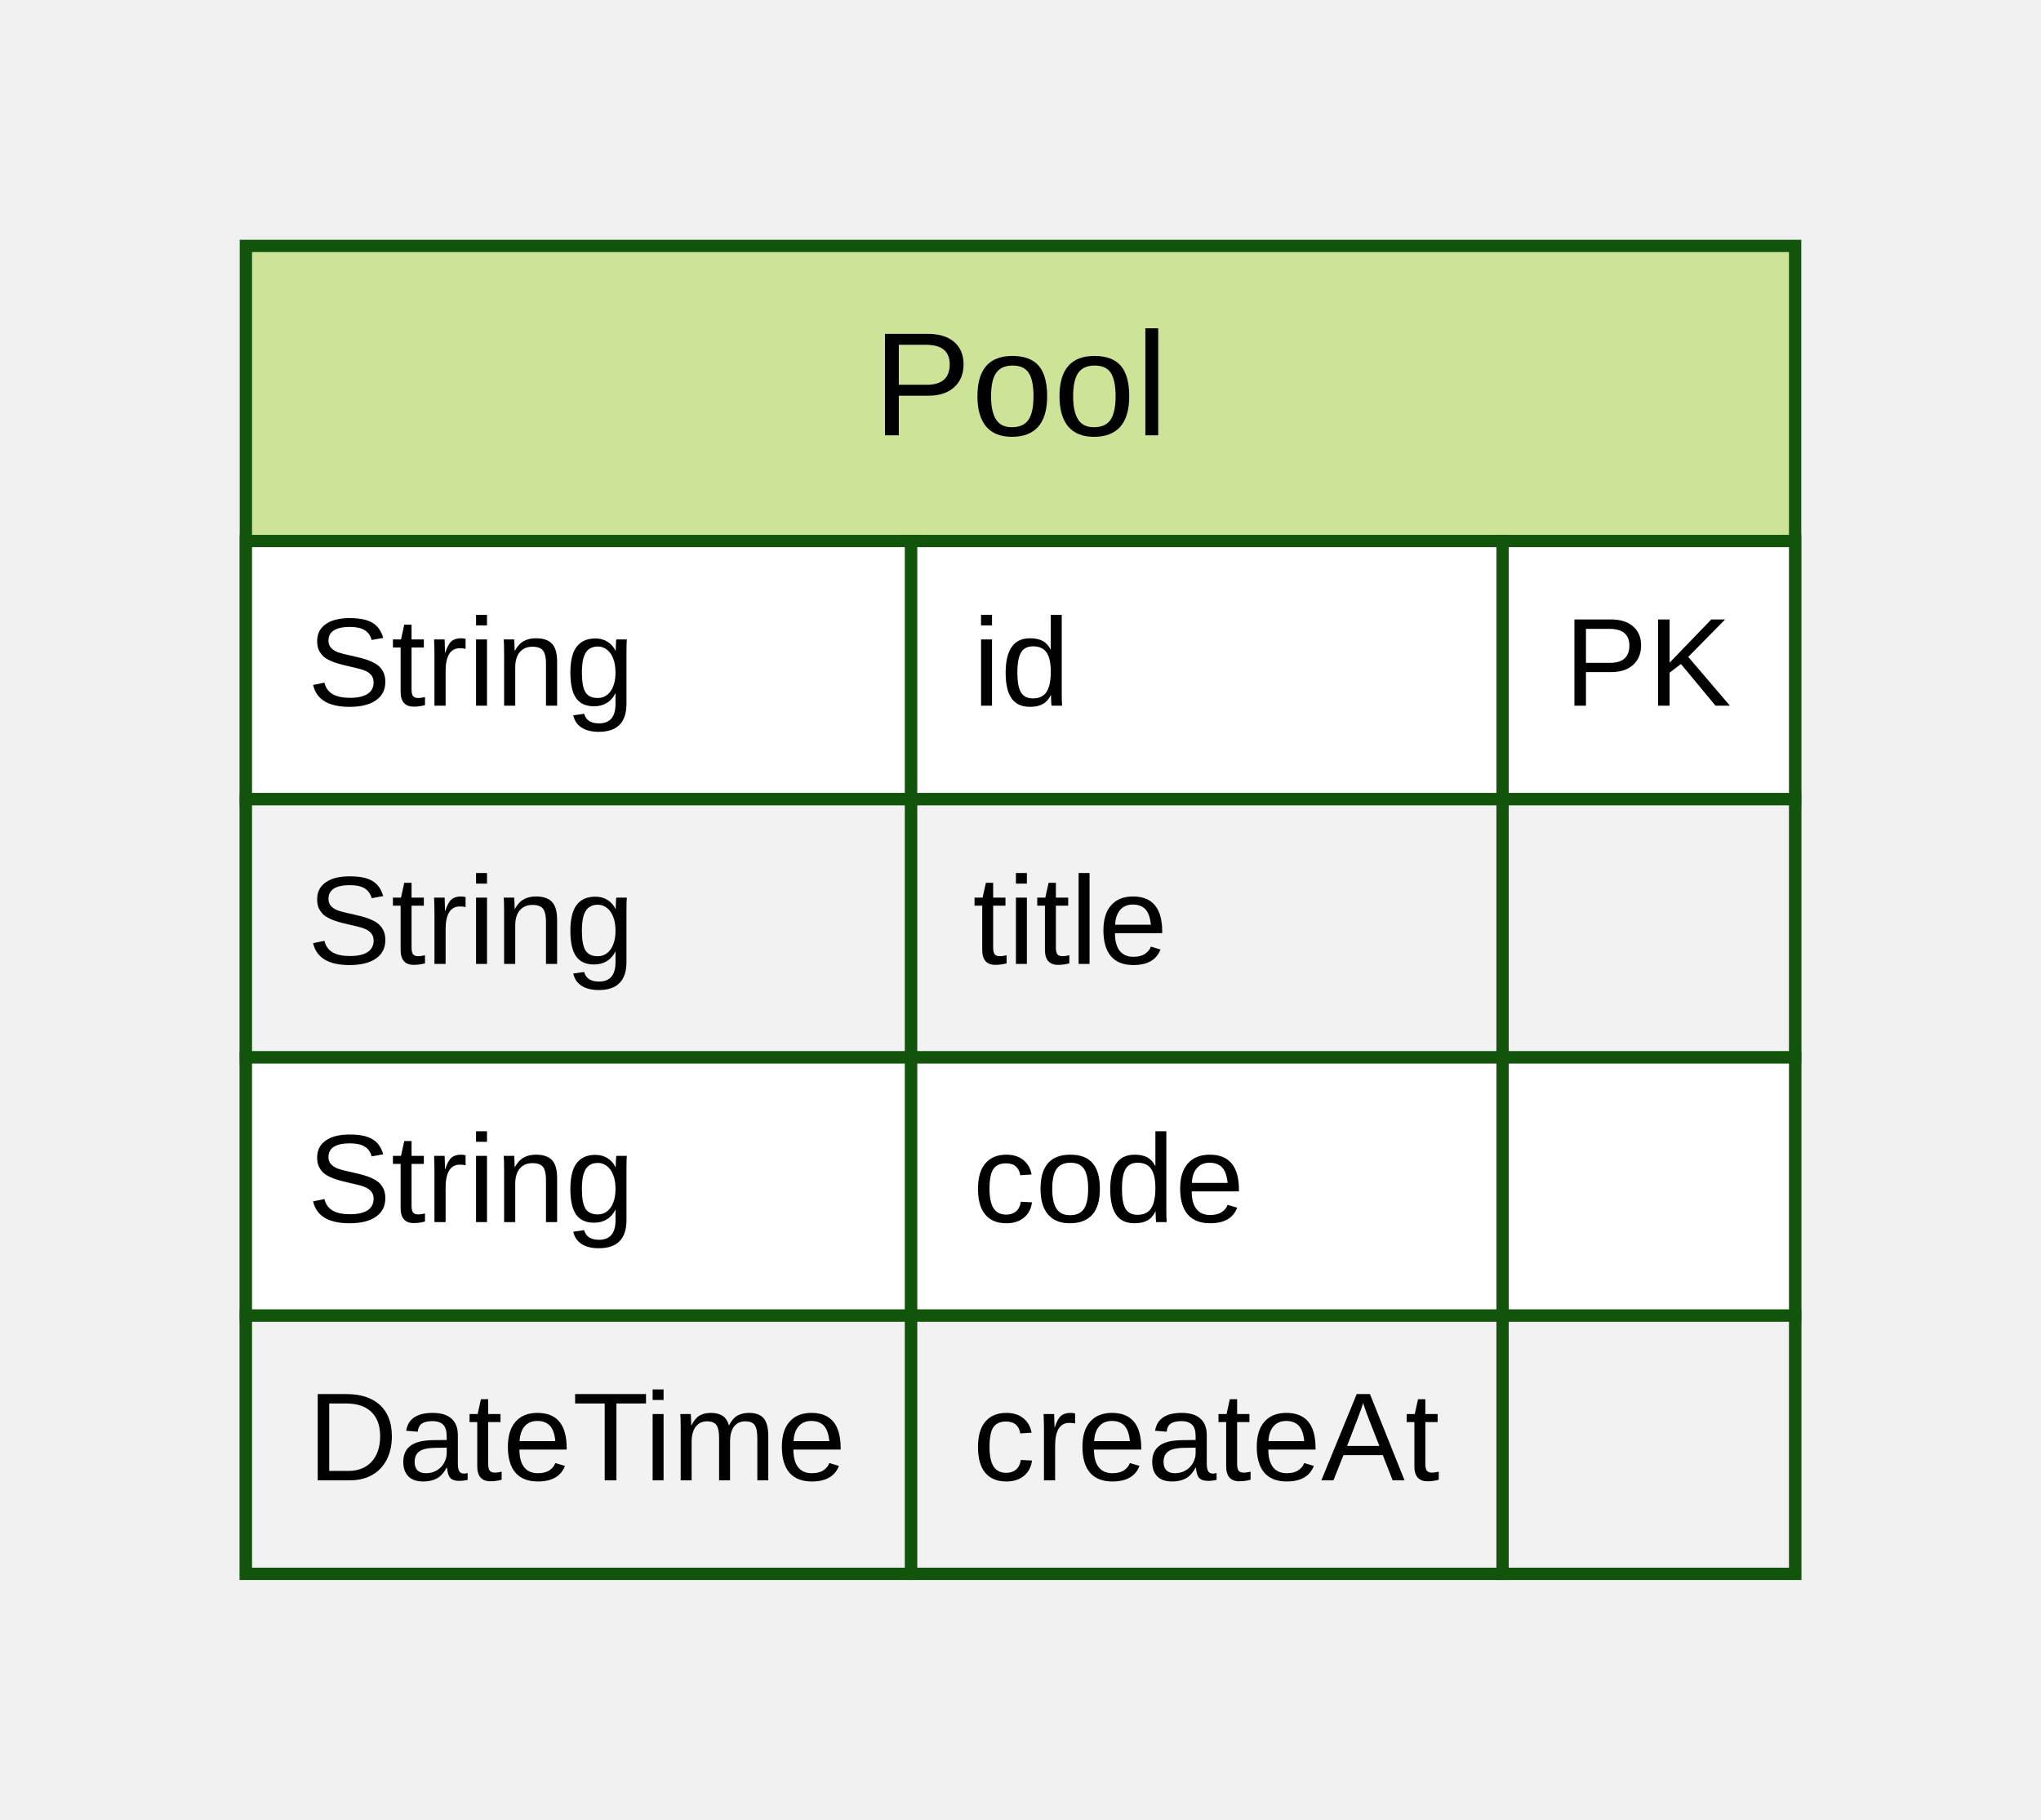
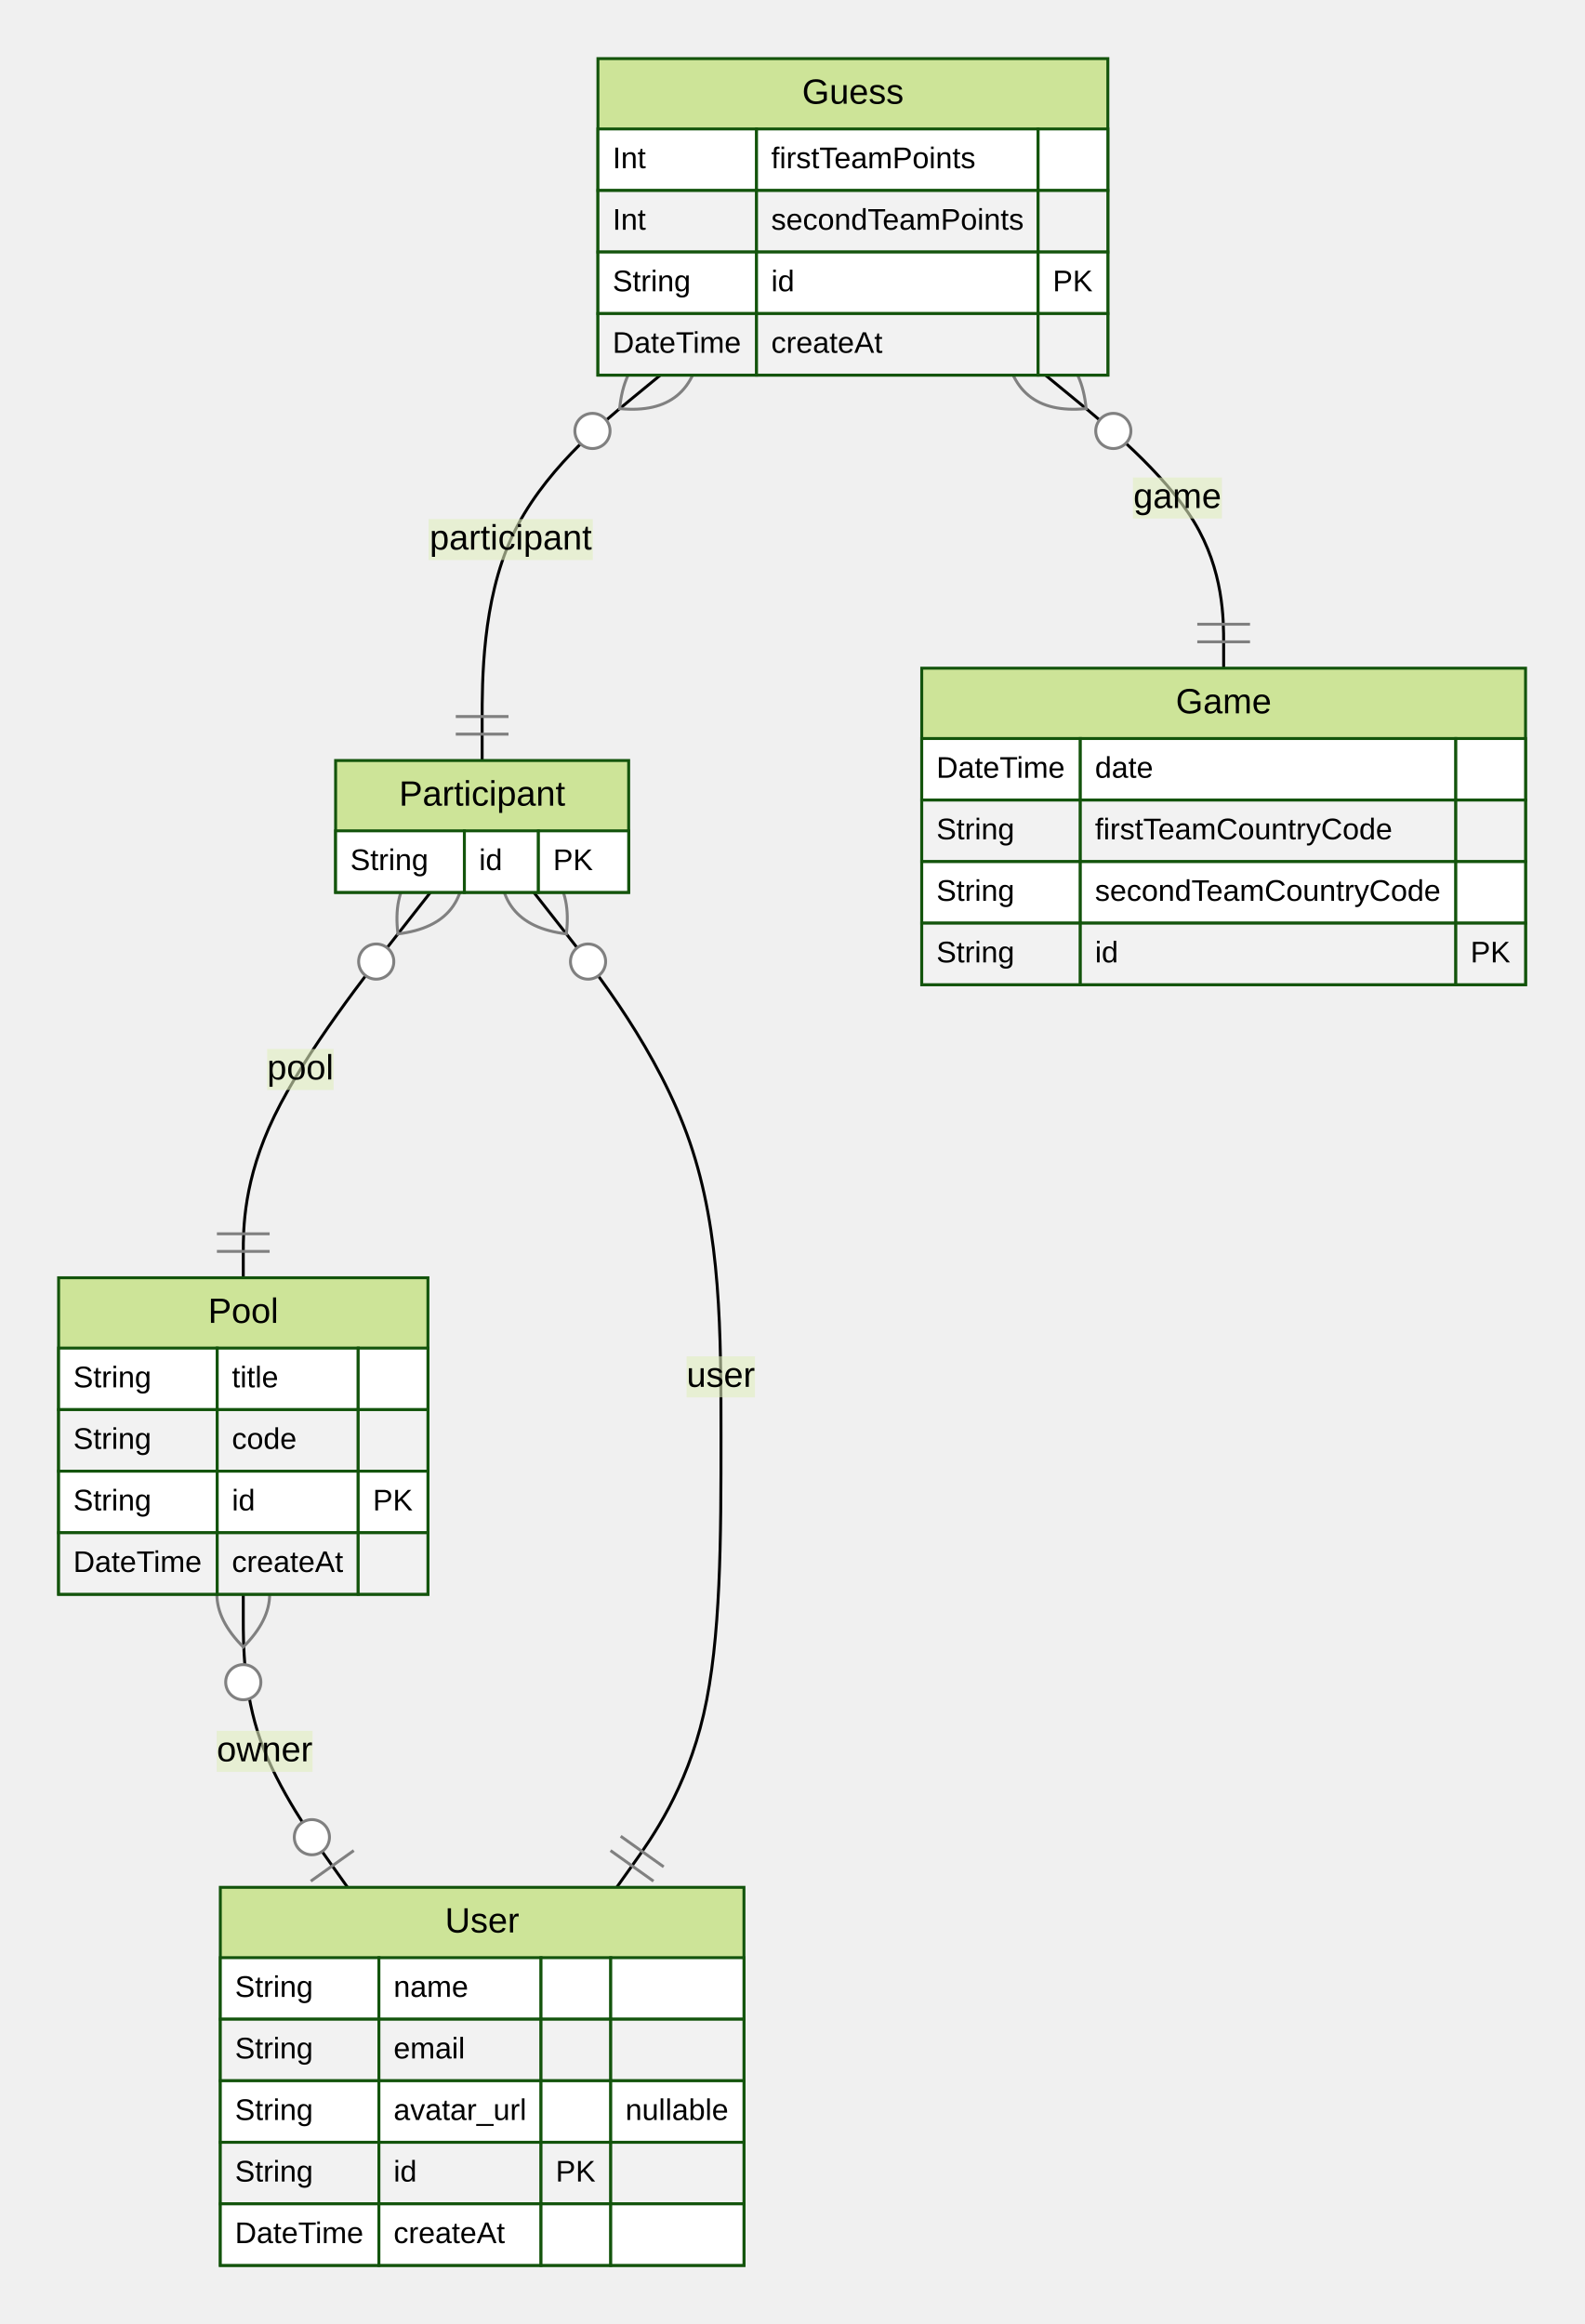
- <svg xmlns="http://www.w3.org/2000/svg" aria-labelledby="chart-title-mermaid-0 chart-desc-mermaid-0" role="img" viewBox="0 0 166.017 148" style="max-width: 166.017px; background-color: white;" width="100%" id="mermaid-0">
+ <svg xmlns="http://www.w3.org/2000/svg" aria-labelledby="chart-title-mermaid-0 chart-desc-mermaid-0" role="img" viewBox="0 0 540.542 793" style="max-width: 540.542px; background-color: white;" width="100%" id="mermaid-0">
  <style>#mermaid-0 {font-family:"trebuchet ms",verdana,arial,sans-serif;font-size:16px;fill:#000000;}#mermaid-0 .error-icon{fill:#552222;}#mermaid-0 .error-text{fill:#552222;stroke:#552222;}#mermaid-0 .edge-thickness-normal{stroke-width:2px;}#mermaid-0 .edge-thickness-thick{stroke-width:3.5px;}#mermaid-0 .edge-pattern-solid{stroke-dasharray:0;}#mermaid-0 .edge-pattern-dashed{stroke-dasharray:3;}#mermaid-0 .edge-pattern-dotted{stroke-dasharray:2;}#mermaid-0 .marker{fill:#000000;stroke:#000000;}#mermaid-0 .marker.cross{stroke:#000000;}#mermaid-0 svg{font-family:"trebuchet ms",verdana,arial,sans-serif;font-size:16px;}#mermaid-0 .entityBox{fill:#cde498;stroke:#13540c;}#mermaid-0 .attributeBoxOdd{fill:#ffffff;stroke:#13540c;}#mermaid-0 .attributeBoxEven{fill:#f2f2f2;stroke:#13540c;}#mermaid-0 .relationshipLabelBox{fill:hsl(78.158, 58.462%, 84.51%);opacity:0.7;background-color:hsl(78.158, 58.462%, 84.51%);}#mermaid-0 .relationshipLabelBox rect{opacity:0.5;}#mermaid-0 .relationshipLine{stroke:#000000;}#mermaid-0 :root{--mermaid-font-family:"trebuchet ms",verdana,arial,sans-serif;}</style>
  <g />
  <defs>
    <marker orient="auto" markerHeight="18" markerWidth="18" refY="9" refX="0" id="ONLY_ONE_START">
      <path d="M9,0 L9,18 M15,0 L15,18" fill="none" stroke="gray" />
    </marker>
  </defs>
  <defs>
    <marker orient="auto" markerHeight="18" markerWidth="18" refY="9" refX="18" id="ONLY_ONE_END">
      <path d="M3,0 L3,18 M9,0 L9,18" fill="none" stroke="gray" />
    </marker>
  </defs>
  <defs>
    <marker orient="auto" markerHeight="18" markerWidth="30" refY="9" refX="0" id="ZERO_OR_ONE_START">
      <circle r="6" cy="9" cx="21" fill="white" stroke="gray" />
      <path d="M9,0 L9,18" fill="none" stroke="gray" />
    </marker>
  </defs>
  <defs>
    <marker orient="auto" markerHeight="18" markerWidth="30" refY="9" refX="30" id="ZERO_OR_ONE_END">
      <circle r="6" cy="9" cx="9" fill="white" stroke="gray" />
      <path d="M21,0 L21,18" fill="none" stroke="gray" />
    </marker>
  </defs>
  <defs>
    <marker orient="auto" markerHeight="36" markerWidth="45" refY="18" refX="18" id="ONE_OR_MORE_START">
      <path d="M0,18 Q 18,0 36,18 Q 18,36 0,18 M42,9 L42,27" fill="none" stroke="gray" />
    </marker>
  </defs>
  <defs>
    <marker orient="auto" markerHeight="36" markerWidth="45" refY="18" refX="27" id="ONE_OR_MORE_END">
      <path d="M3,9 L3,27 M9,18 Q27,0 45,18 Q27,36 9,18" fill="none" stroke="gray" />
    </marker>
  </defs>
  <defs>
    <marker orient="auto" markerHeight="36" markerWidth="57" refY="18" refX="18" id="ZERO_OR_MORE_START">
      <circle r="6" cy="18" cx="48" fill="white" stroke="gray" />
      <path d="M0,18 Q18,0 36,18 Q18,36 0,18" fill="none" stroke="gray" />
    </marker>
  </defs>
  <defs>
    <marker orient="auto" markerHeight="36" markerWidth="57" refY="18" refX="39" id="ZERO_OR_MORE_END">
      <circle r="6" cy="18" cx="9" fill="white" stroke="gray" />
      <path d="M21,18 Q39,0 57,18 Q39,36 21,18" fill="none" stroke="gray" />
    </marker>
  </defs>
-   <g transform="translate(20,20 )" id="Pool">
+   <path marker-start="url(#ZERO_OR_MORE_START)" marker-end="url(#ZERO_OR_ONE_END)" fill="none" stroke="gray" d="M83.009,544L83.009,552.333C83.009,560.667,83.009,577.333,88.94,594C94.872,610.667,106.736,627.333,112.668,635.667L118.6,644" class="er relationshipLine" />
+   <path marker-start="url(#ZERO_OR_MORE_START)" marker-end="url(#ONLY_ONE_END)" fill="none" stroke="gray" d="M182.146,304.5L192.791,318.083C203.436,331.667,224.727,358.833,235.372,389.75C246.017,420.667,246.017,455.333,246.017,490C246.017,524.667,246.017,559.333,240.085,585C234.153,610.667,222.29,627.333,216.358,635.667L210.426,644" class="er relationshipLine" />
+   <path marker-start="url(#ZERO_OR_MORE_START)" marker-end="url(#ONLY_ONE_END)" fill="none" stroke="gray" d="M146.88,304.5L136.235,318.083C125.589,331.667,104.299,358.833,93.654,380.75C83.009,402.667,83.009,419.333,83.009,427.667L83.009,436" class="er relationshipLine" />
+   <path marker-start="url(#ZERO_OR_MORE_START)" marker-end="url(#ONLY_ONE_END)" fill="none" stroke="gray" d="M356.707,128L366.843,136.333C376.98,144.667,397.254,161.333,407.391,178C417.527,194.667,417.527,211.333,417.527,219.667L417.527,228" class="er relationshipLine" />
+   <path marker-start="url(#ZERO_OR_MORE_START)" marker-end="url(#ONLY_ONE_END)" fill="none" stroke="gray" d="M225.334,128L215.197,136.333C205.06,144.667,184.786,161.333,174.65,183.25C164.513,205.167,164.513,232.333,164.513,245.917L164.513,259.5" class="er relationshipLine" />
+   <g transform="translate(20,436 )" id="Pool">
    <rect height="108" width="126.017" y="0" x="0" stroke="gray" fill-opacity="100%" fill="honeydew" class="er entityBox" />
    <text transform="translate(63.00859,12)" style="font-family: &quot;trebuchet ms&quot;, verdana, arial, sans-serif;; font-size: 12px" text-anchor="middle" dominant-baseline="middle" y="0" x="0" id="entity-Pool" class="er entityLabel">Pool</text>
    <rect height="21" width="54.113" y="24" x="0" stroke="gray" fill-opacity="100%" fill="honeydew" class="er attributeBoxOdd" />
    <text transform="translate(5,34.5)" style="font-family: &quot;trebuchet ms&quot;, verdana, arial, sans-serif;; font-size: 10.2px" text-anchor="left" dominant-baseline="middle" y="0" x="0" id="entity-Pool-attr-1-type" class="er entityLabel">String</text>
    <rect height="21" width="48.109" y="24" x="54.113" stroke="gray" fill-opacity="100%" fill="honeydew" class="er attributeBoxOdd" />
-     <text transform="translate(59.11313,34.5)" style="font-family: &quot;trebuchet ms&quot;, verdana, arial, sans-serif;; font-size: 10.2px" text-anchor="left" dominant-baseline="middle" y="0" x="0" id="entity-Pool-attr-1-name" class="er entityLabel">id</text>
+     <text transform="translate(59.11313,34.5)" style="font-family: &quot;trebuchet ms&quot;, verdana, arial, sans-serif;; font-size: 10.2px" text-anchor="left" dominant-baseline="middle" y="0" x="0" id="entity-Pool-attr-1-name" class="er entityLabel">title</text>
    <rect height="21" width="23.795" y="24" x="102.222" stroke="gray" fill-opacity="100%" fill="honeydew" class="er attributeBoxOdd" />
-     <text transform="translate(107.2222,34.5)" style="font-family: &quot;trebuchet ms&quot;, verdana, arial, sans-serif;; font-size: 10.2px" text-anchor="left" dominant-baseline="middle" y="0" x="0" id="entity-Pool-attr-1-key" class="er entityLabel">PK</text>
+     <text transform="translate(107.2222,34.5)" style="font-family: &quot;trebuchet ms&quot;, verdana, arial, sans-serif;; font-size: 10.2px" text-anchor="left" dominant-baseline="middle" y="0" x="0" id="entity-Pool-attr-1-key" class="er entityLabel" />
    <rect height="21" width="54.113" y="45" x="0" stroke="gray" fill-opacity="100%" fill="honeydew" class="er attributeBoxEven" />
    <text transform="translate(5,55.5)" style="font-family: &quot;trebuchet ms&quot;, verdana, arial, sans-serif;; font-size: 10.2px" text-anchor="left" dominant-baseline="middle" y="0" x="0" id="entity-Pool-attr-2-type" class="er entityLabel">String</text>
    <rect height="21" width="48.109" y="45" x="54.113" stroke="gray" fill-opacity="100%" fill="honeydew" class="er attributeBoxEven" />
-     <text transform="translate(59.11313,55.5)" style="font-family: &quot;trebuchet ms&quot;, verdana, arial, sans-serif;; font-size: 10.2px" text-anchor="left" dominant-baseline="middle" y="0" x="0" id="entity-Pool-attr-2-name" class="er entityLabel">title</text>
+     <text transform="translate(59.11313,55.5)" style="font-family: &quot;trebuchet ms&quot;, verdana, arial, sans-serif;; font-size: 10.2px" text-anchor="left" dominant-baseline="middle" y="0" x="0" id="entity-Pool-attr-2-name" class="er entityLabel">code</text>
    <rect height="21" width="23.795" y="45" x="102.222" stroke="gray" fill-opacity="100%" fill="honeydew" class="er attributeBoxEven" />
    <text transform="translate(107.2222,55.5)" style="font-family: &quot;trebuchet ms&quot;, verdana, arial, sans-serif;; font-size: 10.2px" text-anchor="left" dominant-baseline="middle" y="0" x="0" id="entity-Pool-attr-2-key" class="er entityLabel" />
    <rect height="21" width="54.113" y="66" x="0" stroke="gray" fill-opacity="100%" fill="honeydew" class="er attributeBoxOdd" />
    <text transform="translate(5,76.5)" style="font-family: &quot;trebuchet ms&quot;, verdana, arial, sans-serif;; font-size: 10.2px" text-anchor="left" dominant-baseline="middle" y="0" x="0" id="entity-Pool-attr-3-type" class="er entityLabel">String</text>
    <rect height="21" width="48.109" y="66" x="54.113" stroke="gray" fill-opacity="100%" fill="honeydew" class="er attributeBoxOdd" />
-     <text transform="translate(59.11313,76.5)" style="font-family: &quot;trebuchet ms&quot;, verdana, arial, sans-serif;; font-size: 10.2px" text-anchor="left" dominant-baseline="middle" y="0" x="0" id="entity-Pool-attr-3-name" class="er entityLabel">code</text>
+     <text transform="translate(59.11313,76.5)" style="font-family: &quot;trebuchet ms&quot;, verdana, arial, sans-serif;; font-size: 10.2px" text-anchor="left" dominant-baseline="middle" y="0" x="0" id="entity-Pool-attr-3-name" class="er entityLabel">id</text>
    <rect height="21" width="23.795" y="66" x="102.222" stroke="gray" fill-opacity="100%" fill="honeydew" class="er attributeBoxOdd" />
-     <text transform="translate(107.2222,76.5)" style="font-family: &quot;trebuchet ms&quot;, verdana, arial, sans-serif;; font-size: 10.2px" text-anchor="left" dominant-baseline="middle" y="0" x="0" id="entity-Pool-attr-3-key" class="er entityLabel" />
+     <text transform="translate(107.2222,76.5)" style="font-family: &quot;trebuchet ms&quot;, verdana, arial, sans-serif;; font-size: 10.2px" text-anchor="left" dominant-baseline="middle" y="0" x="0" id="entity-Pool-attr-3-key" class="er entityLabel">PK</text>
    <rect height="21" width="54.113" y="87" x="0" stroke="gray" fill-opacity="100%" fill="honeydew" class="er attributeBoxEven" />
    <text transform="translate(5,97.5)" style="font-family: &quot;trebuchet ms&quot;, verdana, arial, sans-serif;; font-size: 10.2px" text-anchor="left" dominant-baseline="middle" y="0" x="0" id="entity-Pool-attr-4-type" class="er entityLabel">DateTime</text>
    <rect height="21" width="48.109" y="87" x="54.113" stroke="gray" fill-opacity="100%" fill="honeydew" class="er attributeBoxEven" />
    <text transform="translate(59.11313,97.5)" style="font-family: &quot;trebuchet ms&quot;, verdana, arial, sans-serif;; font-size: 10.2px" text-anchor="left" dominant-baseline="middle" y="0" x="0" id="entity-Pool-attr-4-name" class="er entityLabel">createAt</text>
    <rect height="21" width="23.795" y="87" x="102.222" stroke="gray" fill-opacity="100%" fill="honeydew" class="er attributeBoxEven" />
    <text transform="translate(107.2222,97.5)" style="font-family: &quot;trebuchet ms&quot;, verdana, arial, sans-serif;; font-size: 10.2px" text-anchor="left" dominant-baseline="middle" y="0" x="0" id="entity-Pool-attr-4-key" class="er entityLabel" />
  </g>
+   <g transform="translate(114.5129,259.5 )" id="Participant">
+     <rect height="45" width="100" y="0" x="0" stroke="gray" fill-opacity="100%" fill="honeydew" class="er entityBox" />
+     <text transform="translate(50,12)" style="font-family: &quot;trebuchet ms&quot;, verdana, arial, sans-serif;; font-size: 12px" text-anchor="middle" dominant-baseline="middle" y="0" x="0" id="entity-Participant" class="er entityLabel">Participant</text>
+     <rect height="21" width="43.945" y="24" x="0" stroke="gray" fill-opacity="100%" fill="honeydew" class="er attributeBoxOdd" />
+     <text transform="translate(5,34.5)" style="font-family: &quot;trebuchet ms&quot;, verdana, arial, sans-serif;; font-size: 10.2px" text-anchor="left" dominant-baseline="middle" y="0" x="0" id="entity-Participant-attr-1-type" class="er entityLabel">String</text>
+     <rect height="21" width="25.262" y="24" x="43.945" stroke="gray" fill-opacity="100%" fill="honeydew" class="er attributeBoxOdd" />
+     <text transform="translate(48.94526,34.5)" style="font-family: &quot;trebuchet ms&quot;, verdana, arial, sans-serif;; font-size: 10.2px" text-anchor="left" dominant-baseline="middle" y="0" x="0" id="entity-Participant-attr-1-name" class="er entityLabel">id</text>
+     <rect height="21" width="30.793" y="24" x="69.207" stroke="gray" fill-opacity="100%" fill="honeydew" class="er attributeBoxOdd" />
+     <text transform="translate(74.20681,34.5)" style="font-family: &quot;trebuchet ms&quot;, verdana, arial, sans-serif;; font-size: 10.2px" text-anchor="left" dominant-baseline="middle" y="0" x="0" id="entity-Participant-attr-1-key" class="er entityLabel">PK</text>
+   </g>
+   <g transform="translate(75.17597,644 )" id="User">
+     <rect height="129" width="178.674" y="0" x="0" stroke="gray" fill-opacity="100%" fill="honeydew" class="er entityBox" />
+     <text transform="translate(89.33691,12)" style="font-family: &quot;trebuchet ms&quot;, verdana, arial, sans-serif;; font-size: 12px" text-anchor="middle" dominant-baseline="middle" y="0" x="0" id="entity-User" class="er entityLabel">User</text>
+     <rect height="21" width="54.113" y="24" x="0" stroke="gray" fill-opacity="100%" fill="honeydew" class="er attributeBoxOdd" />
+     <text transform="translate(5,34.5)" style="font-family: &quot;trebuchet ms&quot;, verdana, arial, sans-serif;; font-size: 10.2px" text-anchor="left" dominant-baseline="middle" y="0" x="0" id="entity-User-attr-1-type" class="er entityLabel">String</text>
+     <rect height="21" width="55.312" y="24" x="54.113" stroke="gray" fill-opacity="100%" fill="honeydew" class="er attributeBoxOdd" />
+     <text transform="translate(59.11313,34.5)" style="font-family: &quot;trebuchet ms&quot;, verdana, arial, sans-serif;; font-size: 10.2px" text-anchor="left" dominant-baseline="middle" y="0" x="0" id="entity-User-attr-1-name" class="er entityLabel">name</text>
+     <rect height="21" width="23.795" y="24" x="109.426" stroke="gray" fill-opacity="100%" fill="honeydew" class="er attributeBoxOdd" />
+     <text transform="translate(114.4256,34.5)" style="font-family: &quot;trebuchet ms&quot;, verdana, arial, sans-serif;; font-size: 10.2px" text-anchor="left" dominant-baseline="middle" y="0" x="0" id="entity-User-attr-1-key" class="er entityLabel" />
+     <rect height="21" width="45.453" y="24" x="133.221" stroke="gray" fill-opacity="100%" fill="honeydew" class="er attributeBoxOdd" />
+     <text transform="translate(138.2206,34.5)" style="font-family: &quot;trebuchet ms&quot;, verdana, arial, sans-serif;; font-size: 10.2px" text-anchor="left" dominant-baseline="middle" y="0" x="0" id="entity-User-attr-1-comment" class="er entityLabel" />
+     <rect height="21" width="54.113" y="45" x="0" stroke="gray" fill-opacity="100%" fill="honeydew" class="er attributeBoxEven" />
+     <text transform="translate(5,55.5)" style="font-family: &quot;trebuchet ms&quot;, verdana, arial, sans-serif;; font-size: 10.2px" text-anchor="left" dominant-baseline="middle" y="0" x="0" id="entity-User-attr-2-type" class="er entityLabel">String</text>
+     <rect height="21" width="55.312" y="45" x="54.113" stroke="gray" fill-opacity="100%" fill="honeydew" class="er attributeBoxEven" />
+     <text transform="translate(59.11313,55.5)" style="font-family: &quot;trebuchet ms&quot;, verdana, arial, sans-serif;; font-size: 10.2px" text-anchor="left" dominant-baseline="middle" y="0" x="0" id="entity-User-attr-2-name" class="er entityLabel">email</text>
+     <rect height="21" width="23.795" y="45" x="109.426" stroke="gray" fill-opacity="100%" fill="honeydew" class="er attributeBoxEven" />
+     <text transform="translate(114.4256,55.5)" style="font-family: &quot;trebuchet ms&quot;, verdana, arial, sans-serif;; font-size: 10.2px" text-anchor="left" dominant-baseline="middle" y="0" x="0" id="entity-User-attr-2-key" class="er entityLabel" />
+     <rect height="21" width="45.453" y="45" x="133.221" stroke="gray" fill-opacity="100%" fill="honeydew" class="er attributeBoxEven" />
+     <text transform="translate(138.2206,55.5)" style="font-family: &quot;trebuchet ms&quot;, verdana, arial, sans-serif;; font-size: 10.2px" text-anchor="left" dominant-baseline="middle" y="0" x="0" id="entity-User-attr-2-comment" class="er entityLabel" />
+     <rect height="21" width="54.113" y="66" x="0" stroke="gray" fill-opacity="100%" fill="honeydew" class="er attributeBoxOdd" />
+     <text transform="translate(5,76.5)" style="font-family: &quot;trebuchet ms&quot;, verdana, arial, sans-serif;; font-size: 10.2px" text-anchor="left" dominant-baseline="middle" y="0" x="0" id="entity-User-attr-3-type" class="er entityLabel">String</text>
+     <rect height="21" width="55.312" y="66" x="54.113" stroke="gray" fill-opacity="100%" fill="honeydew" class="er attributeBoxOdd" />
+     <text transform="translate(59.11313,76.5)" style="font-family: &quot;trebuchet ms&quot;, verdana, arial, sans-serif;; font-size: 10.2px" text-anchor="left" dominant-baseline="middle" y="0" x="0" id="entity-User-attr-3-name" class="er entityLabel">avatar_url</text>
+     <rect height="21" width="23.795" y="66" x="109.426" stroke="gray" fill-opacity="100%" fill="honeydew" class="er attributeBoxOdd" />
+     <text transform="translate(114.4256,76.5)" style="font-family: &quot;trebuchet ms&quot;, verdana, arial, sans-serif;; font-size: 10.2px" text-anchor="left" dominant-baseline="middle" y="0" x="0" id="entity-User-attr-3-key" class="er entityLabel" />
+     <rect height="21" width="45.453" y="66" x="133.221" stroke="gray" fill-opacity="100%" fill="honeydew" class="er attributeBoxOdd" />
+     <text transform="translate(138.2206,76.5)" style="font-family: &quot;trebuchet ms&quot;, verdana, arial, sans-serif;; font-size: 10.2px" text-anchor="left" dominant-baseline="middle" y="0" x="0" id="entity-User-attr-3-comment" class="er entityLabel">nullable</text>
+     <rect height="21" width="54.113" y="87" x="0" stroke="gray" fill-opacity="100%" fill="honeydew" class="er attributeBoxEven" />
+     <text transform="translate(5,97.5)" style="font-family: &quot;trebuchet ms&quot;, verdana, arial, sans-serif;; font-size: 10.2px" text-anchor="left" dominant-baseline="middle" y="0" x="0" id="entity-User-attr-4-type" class="er entityLabel">String</text>
+     <rect height="21" width="55.312" y="87" x="54.113" stroke="gray" fill-opacity="100%" fill="honeydew" class="er attributeBoxEven" />
+     <text transform="translate(59.11313,97.5)" style="font-family: &quot;trebuchet ms&quot;, verdana, arial, sans-serif;; font-size: 10.2px" text-anchor="left" dominant-baseline="middle" y="0" x="0" id="entity-User-attr-4-name" class="er entityLabel">id</text>
+     <rect height="21" width="23.795" y="87" x="109.426" stroke="gray" fill-opacity="100%" fill="honeydew" class="er attributeBoxEven" />
+     <text transform="translate(114.4256,97.5)" style="font-family: &quot;trebuchet ms&quot;, verdana, arial, sans-serif;; font-size: 10.2px" text-anchor="left" dominant-baseline="middle" y="0" x="0" id="entity-User-attr-4-key" class="er entityLabel">PK</text>
+     <rect height="21" width="45.453" y="87" x="133.221" stroke="gray" fill-opacity="100%" fill="honeydew" class="er attributeBoxEven" />
+     <text transform="translate(138.2206,97.5)" style="font-family: &quot;trebuchet ms&quot;, verdana, arial, sans-serif;; font-size: 10.2px" text-anchor="left" dominant-baseline="middle" y="0" x="0" id="entity-User-attr-4-comment" class="er entityLabel" />
+     <rect height="21" width="54.113" y="108" x="0" stroke="gray" fill-opacity="100%" fill="honeydew" class="er attributeBoxOdd" />
+     <text transform="translate(5,118.5)" style="font-family: &quot;trebuchet ms&quot;, verdana, arial, sans-serif;; font-size: 10.2px" text-anchor="left" dominant-baseline="middle" y="0" x="0" id="entity-User-attr-5-type" class="er entityLabel">DateTime</text>
+     <rect height="21" width="55.312" y="108" x="54.113" stroke="gray" fill-opacity="100%" fill="honeydew" class="er attributeBoxOdd" />
+     <text transform="translate(59.11313,118.5)" style="font-family: &quot;trebuchet ms&quot;, verdana, arial, sans-serif;; font-size: 10.2px" text-anchor="left" dominant-baseline="middle" y="0" x="0" id="entity-User-attr-5-name" class="er entityLabel">createAt</text>
+     <rect height="21" width="23.795" y="108" x="109.426" stroke="gray" fill-opacity="100%" fill="honeydew" class="er attributeBoxOdd" />
+     <text transform="translate(114.4256,118.5)" style="font-family: &quot;trebuchet ms&quot;, verdana, arial, sans-serif;; font-size: 10.2px" text-anchor="left" dominant-baseline="middle" y="0" x="0" id="entity-User-attr-5-key" class="er entityLabel" />
+     <rect height="21" width="45.453" y="108" x="133.221" stroke="gray" fill-opacity="100%" fill="honeydew" class="er attributeBoxOdd" />
+     <text transform="translate(138.2206,118.5)" style="font-family: &quot;trebuchet ms&quot;, verdana, arial, sans-serif;; font-size: 10.2px" text-anchor="left" dominant-baseline="middle" y="0" x="0" id="entity-User-attr-5-comment" class="er entityLabel" />
+   </g>
+   <g transform="translate(314.5129,228 )" id="Game">
+     <rect height="108" width="206.029" y="0" x="0" stroke="gray" fill-opacity="100%" fill="honeydew" class="er entityBox" />
+     <text transform="translate(103.0145,12)" style="font-family: &quot;trebuchet ms&quot;, verdana, arial, sans-serif;; font-size: 12px" text-anchor="middle" dominant-baseline="middle" y="0" x="0" id="entity-Game" class="er entityLabel">Game</text>
+     <rect height="21" width="54.113" y="24" x="0" stroke="gray" fill-opacity="100%" fill="honeydew" class="er attributeBoxOdd" />
+     <text transform="translate(5,34.5)" style="font-family: &quot;trebuchet ms&quot;, verdana, arial, sans-serif;; font-size: 10.2px" text-anchor="left" dominant-baseline="middle" y="0" x="0" id="entity-Game-attr-1-type" class="er entityLabel">DateTime</text>
+     <rect height="21" width="128.121" y="24" x="54.113" stroke="gray" fill-opacity="100%" fill="honeydew" class="er attributeBoxOdd" />
+     <text transform="translate(59.11313,34.5)" style="font-family: &quot;trebuchet ms&quot;, verdana, arial, sans-serif;; font-size: 10.2px" text-anchor="left" dominant-baseline="middle" y="0" x="0" id="entity-Game-attr-1-name" class="er entityLabel">date</text>
+     <rect height="21" width="23.795" y="24" x="182.234" stroke="gray" fill-opacity="100%" fill="honeydew" class="er attributeBoxOdd" />
+     <text transform="translate(187.2339,34.5)" style="font-family: &quot;trebuchet ms&quot;, verdana, arial, sans-serif;; font-size: 10.2px" text-anchor="left" dominant-baseline="middle" y="0" x="0" id="entity-Game-attr-1-key" class="er entityLabel" />
+     <rect height="21" width="54.113" y="45" x="0" stroke="gray" fill-opacity="100%" fill="honeydew" class="er attributeBoxEven" />
+     <text transform="translate(5,55.5)" style="font-family: &quot;trebuchet ms&quot;, verdana, arial, sans-serif;; font-size: 10.2px" text-anchor="left" dominant-baseline="middle" y="0" x="0" id="entity-Game-attr-2-type" class="er entityLabel">String</text>
+     <rect height="21" width="128.121" y="45" x="54.113" stroke="gray" fill-opacity="100%" fill="honeydew" class="er attributeBoxEven" />
+     <text transform="translate(59.11313,55.5)" style="font-family: &quot;trebuchet ms&quot;, verdana, arial, sans-serif;; font-size: 10.2px" text-anchor="left" dominant-baseline="middle" y="0" x="0" id="entity-Game-attr-2-name" class="er entityLabel">firstTeamCountryCode</text>
+     <rect height="21" width="23.795" y="45" x="182.234" stroke="gray" fill-opacity="100%" fill="honeydew" class="er attributeBoxEven" />
+     <text transform="translate(187.2339,55.5)" style="font-family: &quot;trebuchet ms&quot;, verdana, arial, sans-serif;; font-size: 10.2px" text-anchor="left" dominant-baseline="middle" y="0" x="0" id="entity-Game-attr-2-key" class="er entityLabel" />
+     <rect height="21" width="54.113" y="66" x="0" stroke="gray" fill-opacity="100%" fill="honeydew" class="er attributeBoxOdd" />
+     <text transform="translate(5,76.5)" style="font-family: &quot;trebuchet ms&quot;, verdana, arial, sans-serif;; font-size: 10.2px" text-anchor="left" dominant-baseline="middle" y="0" x="0" id="entity-Game-attr-3-type" class="er entityLabel">String</text>
+     <rect height="21" width="128.121" y="66" x="54.113" stroke="gray" fill-opacity="100%" fill="honeydew" class="er attributeBoxOdd" />
+     <text transform="translate(59.11313,76.5)" style="font-family: &quot;trebuchet ms&quot;, verdana, arial, sans-serif;; font-size: 10.2px" text-anchor="left" dominant-baseline="middle" y="0" x="0" id="entity-Game-attr-3-name" class="er entityLabel">secondTeamCountryCode</text>
+     <rect height="21" width="23.795" y="66" x="182.234" stroke="gray" fill-opacity="100%" fill="honeydew" class="er attributeBoxOdd" />
+     <text transform="translate(187.2339,76.5)" style="font-family: &quot;trebuchet ms&quot;, verdana, arial, sans-serif;; font-size: 10.2px" text-anchor="left" dominant-baseline="middle" y="0" x="0" id="entity-Game-attr-3-key" class="er entityLabel" />
+     <rect height="21" width="54.113" y="87" x="0" stroke="gray" fill-opacity="100%" fill="honeydew" class="er attributeBoxEven" />
+     <text transform="translate(5,97.5)" style="font-family: &quot;trebuchet ms&quot;, verdana, arial, sans-serif;; font-size: 10.2px" text-anchor="left" dominant-baseline="middle" y="0" x="0" id="entity-Game-attr-4-type" class="er entityLabel">String</text>
+     <rect height="21" width="128.121" y="87" x="54.113" stroke="gray" fill-opacity="100%" fill="honeydew" class="er attributeBoxEven" />
+     <text transform="translate(59.11313,97.5)" style="font-family: &quot;trebuchet ms&quot;, verdana, arial, sans-serif;; font-size: 10.2px" text-anchor="left" dominant-baseline="middle" y="0" x="0" id="entity-Game-attr-4-name" class="er entityLabel">id</text>
+     <rect height="21" width="23.795" y="87" x="182.234" stroke="gray" fill-opacity="100%" fill="honeydew" class="er attributeBoxEven" />
+     <text transform="translate(187.2339,97.5)" style="font-family: &quot;trebuchet ms&quot;, verdana, arial, sans-serif;; font-size: 10.2px" text-anchor="left" dominant-baseline="middle" y="0" x="0" id="entity-Game-attr-4-key" class="er entityLabel">PK</text>
+   </g>
+   <g transform="translate(204.027,20 )" id="Guess">
+     <rect height="108" width="173.986" y="0" x="0" stroke="gray" fill-opacity="100%" fill="honeydew" class="er entityBox" />
+     <text transform="translate(86.99312,12)" style="font-family: &quot;trebuchet ms&quot;, verdana, arial, sans-serif;; font-size: 12px" text-anchor="middle" dominant-baseline="middle" y="0" x="0" id="entity-Guess" class="er entityLabel">Guess</text>
+     <rect height="21" width="54.113" y="24" x="0" stroke="gray" fill-opacity="100%" fill="honeydew" class="er attributeBoxOdd" />
+     <text transform="translate(5,34.5)" style="font-family: &quot;trebuchet ms&quot;, verdana, arial, sans-serif;; font-size: 10.2px" text-anchor="left" dominant-baseline="middle" y="0" x="0" id="entity-Guess-attr-1-type" class="er entityLabel">Int</text>
+     <rect height="21" width="96.078" y="24" x="54.113" stroke="gray" fill-opacity="100%" fill="honeydew" class="er attributeBoxOdd" />
+     <text transform="translate(59.11313,34.5)" style="font-family: &quot;trebuchet ms&quot;, verdana, arial, sans-serif;; font-size: 10.2px" text-anchor="left" dominant-baseline="middle" y="0" x="0" id="entity-Guess-attr-1-name" class="er entityLabel">firstTeamPoints</text>
+     <rect height="21" width="23.795" y="24" x="150.191" stroke="gray" fill-opacity="100%" fill="honeydew" class="er attributeBoxOdd" />
+     <text transform="translate(155.1913,34.5)" style="font-family: &quot;trebuchet ms&quot;, verdana, arial, sans-serif;; font-size: 10.2px" text-anchor="left" dominant-baseline="middle" y="0" x="0" id="entity-Guess-attr-1-key" class="er entityLabel" />
+     <rect height="21" width="54.113" y="45" x="0" stroke="gray" fill-opacity="100%" fill="honeydew" class="er attributeBoxEven" />
+     <text transform="translate(5,55.5)" style="font-family: &quot;trebuchet ms&quot;, verdana, arial, sans-serif;; font-size: 10.2px" text-anchor="left" dominant-baseline="middle" y="0" x="0" id="entity-Guess-attr-2-type" class="er entityLabel">Int</text>
+     <rect height="21" width="96.078" y="45" x="54.113" stroke="gray" fill-opacity="100%" fill="honeydew" class="er attributeBoxEven" />
+     <text transform="translate(59.11313,55.5)" style="font-family: &quot;trebuchet ms&quot;, verdana, arial, sans-serif;; font-size: 10.2px" text-anchor="left" dominant-baseline="middle" y="0" x="0" id="entity-Guess-attr-2-name" class="er entityLabel">secondTeamPoints</text>
+     <rect height="21" width="23.795" y="45" x="150.191" stroke="gray" fill-opacity="100%" fill="honeydew" class="er attributeBoxEven" />
+     <text transform="translate(155.1913,55.5)" style="font-family: &quot;trebuchet ms&quot;, verdana, arial, sans-serif;; font-size: 10.2px" text-anchor="left" dominant-baseline="middle" y="0" x="0" id="entity-Guess-attr-2-key" class="er entityLabel" />
+     <rect height="21" width="54.113" y="66" x="0" stroke="gray" fill-opacity="100%" fill="honeydew" class="er attributeBoxOdd" />
+     <text transform="translate(5,76.5)" style="font-family: &quot;trebuchet ms&quot;, verdana, arial, sans-serif;; font-size: 10.2px" text-anchor="left" dominant-baseline="middle" y="0" x="0" id="entity-Guess-attr-3-type" class="er entityLabel">String</text>
+     <rect height="21" width="96.078" y="66" x="54.113" stroke="gray" fill-opacity="100%" fill="honeydew" class="er attributeBoxOdd" />
+     <text transform="translate(59.11313,76.5)" style="font-family: &quot;trebuchet ms&quot;, verdana, arial, sans-serif;; font-size: 10.2px" text-anchor="left" dominant-baseline="middle" y="0" x="0" id="entity-Guess-attr-3-name" class="er entityLabel">id</text>
+     <rect height="21" width="23.795" y="66" x="150.191" stroke="gray" fill-opacity="100%" fill="honeydew" class="er attributeBoxOdd" />
+     <text transform="translate(155.1913,76.5)" style="font-family: &quot;trebuchet ms&quot;, verdana, arial, sans-serif;; font-size: 10.2px" text-anchor="left" dominant-baseline="middle" y="0" x="0" id="entity-Guess-attr-3-key" class="er entityLabel">PK</text>
+     <rect height="21" width="54.113" y="87" x="0" stroke="gray" fill-opacity="100%" fill="honeydew" class="er attributeBoxEven" />
+     <text transform="translate(5,97.5)" style="font-family: &quot;trebuchet ms&quot;, verdana, arial, sans-serif;; font-size: 10.2px" text-anchor="left" dominant-baseline="middle" y="0" x="0" id="entity-Guess-attr-4-type" class="er entityLabel">DateTime</text>
+     <rect height="21" width="96.078" y="87" x="54.113" stroke="gray" fill-opacity="100%" fill="honeydew" class="er attributeBoxEven" />
+     <text transform="translate(59.11313,97.5)" style="font-family: &quot;trebuchet ms&quot;, verdana, arial, sans-serif;; font-size: 10.2px" text-anchor="left" dominant-baseline="middle" y="0" x="0" id="entity-Guess-attr-4-name" class="er entityLabel">createAt</text>
+     <rect height="21" width="23.795" y="87" x="150.191" stroke="gray" fill-opacity="100%" fill="honeydew" class="er attributeBoxEven" />
+     <text transform="translate(155.1913,97.5)" style="font-family: &quot;trebuchet ms&quot;, verdana, arial, sans-serif;; font-size: 10.2px" text-anchor="left" dominant-baseline="middle" y="0" x="0" id="entity-Guess-attr-4-key" class="er entityLabel" />
+   </g>
+   <rect fill-opacity="85%" fill="white" height="14" width="32.688" y="590.594" x="73.965" class="er relationshipLabelBox" />
+   <text style="font-family: &quot;trebuchet ms&quot;, verdana, arial, sans-serif;; font-size: 12px" dominant-baseline="middle" text-anchor="middle" y="597.594" x="90.308" id="rel1" class="er relationshipLabel">owner</text>
+   <rect fill-opacity="85%" fill="white" height="14" width="23.348" y="462.817" x="234.265" class="er relationshipLabelBox" />
+   <text style="font-family: &quot;trebuchet ms&quot;, verdana, arial, sans-serif;; font-size: 12px" dominant-baseline="middle" text-anchor="middle" y="469.817" x="245.939" id="rel2" class="er relationshipLabel">user</text>
+   <rect fill-opacity="85%" fill="white" height="14" width="22.688" y="357.934" x="91.141" class="er relationshipLabelBox" />
+   <text style="font-family: &quot;trebuchet ms&quot;, verdana, arial, sans-serif;; font-size: 12px" dominant-baseline="middle" text-anchor="middle" y="364.934" x="102.485" id="rel3" class="er relationshipLabel">pool</text>
+   <rect fill-opacity="85%" fill="white" height="14" width="30.344" y="162.93" x="386.576" class="er relationshipLabelBox" />
+   <text style="font-family: &quot;trebuchet ms&quot;, verdana, arial, sans-serif;; font-size: 12px" dominant-baseline="middle" text-anchor="middle" y="169.93" x="401.747" id="rel4" class="er relationshipLabel">game</text>
+   <rect fill-opacity="85%" fill="white" height="14" width="56.031" y="177.114" x="146.241" class="er relationshipLabelBox" />
+   <text style="font-family: &quot;trebuchet ms&quot;, verdana, arial, sans-serif;; font-size: 12px" dominant-baseline="middle" text-anchor="middle" y="184.114" x="174.257" id="rel5" class="er relationshipLabel">participant</text>
</svg>
